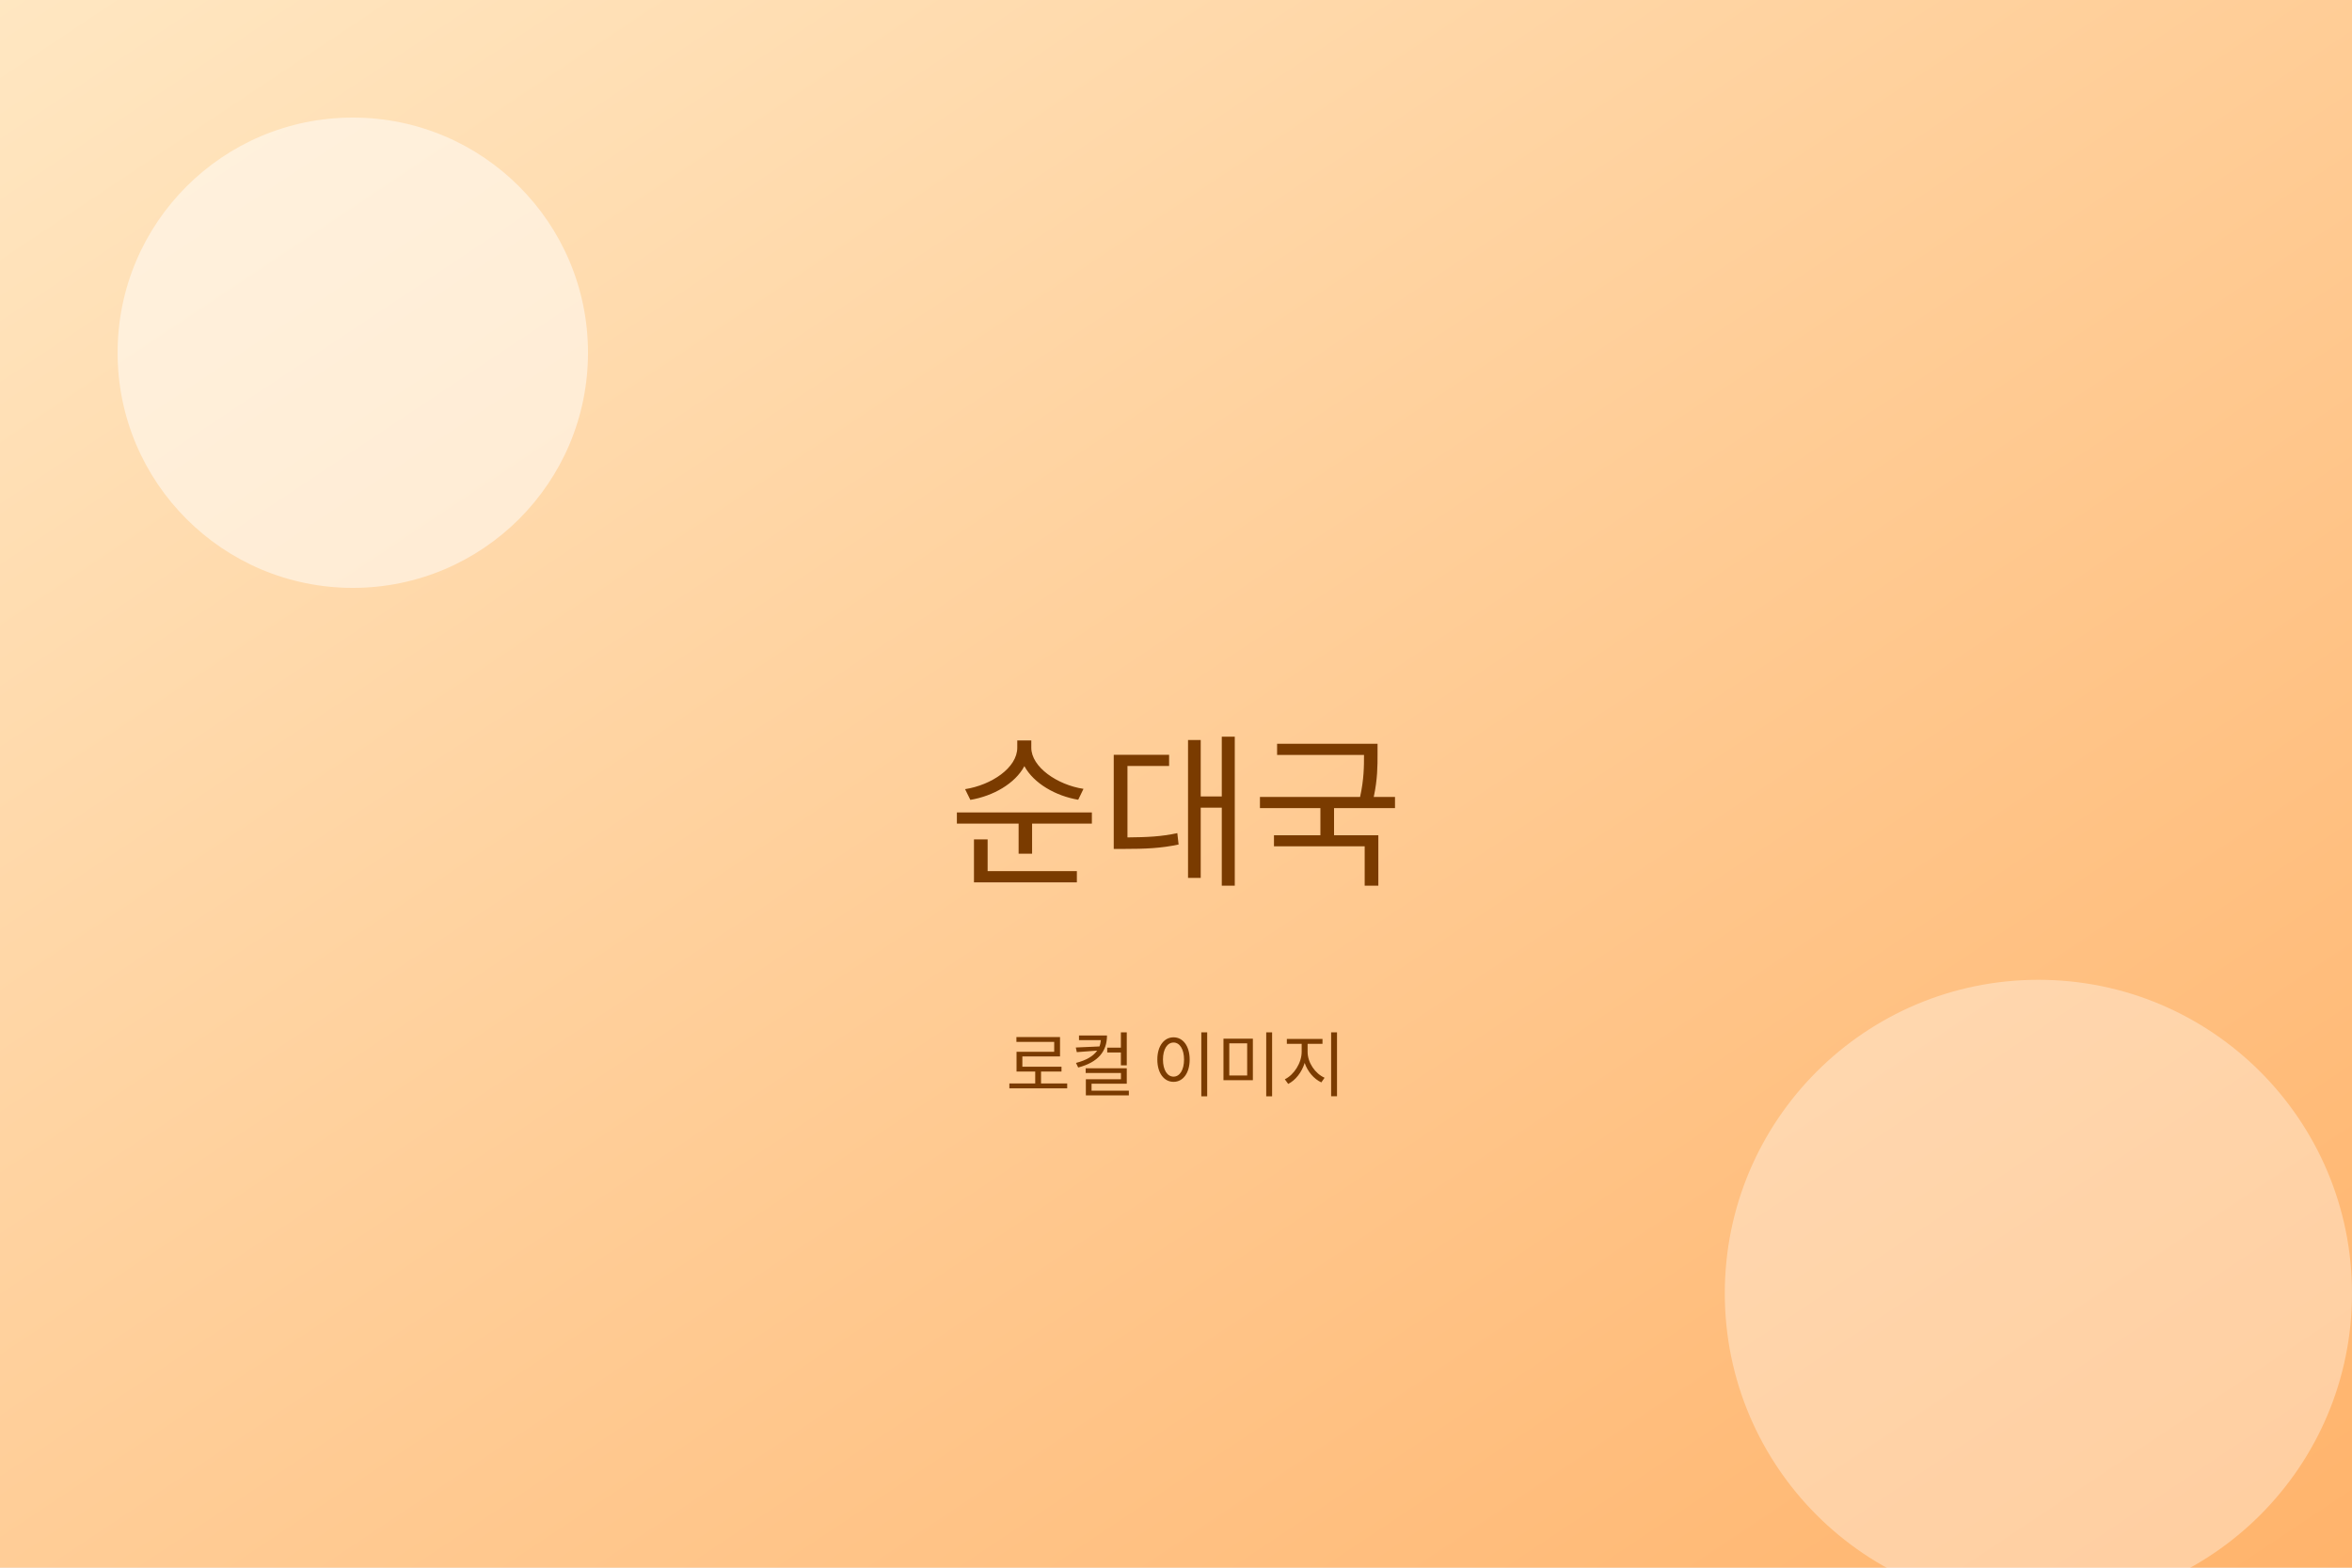
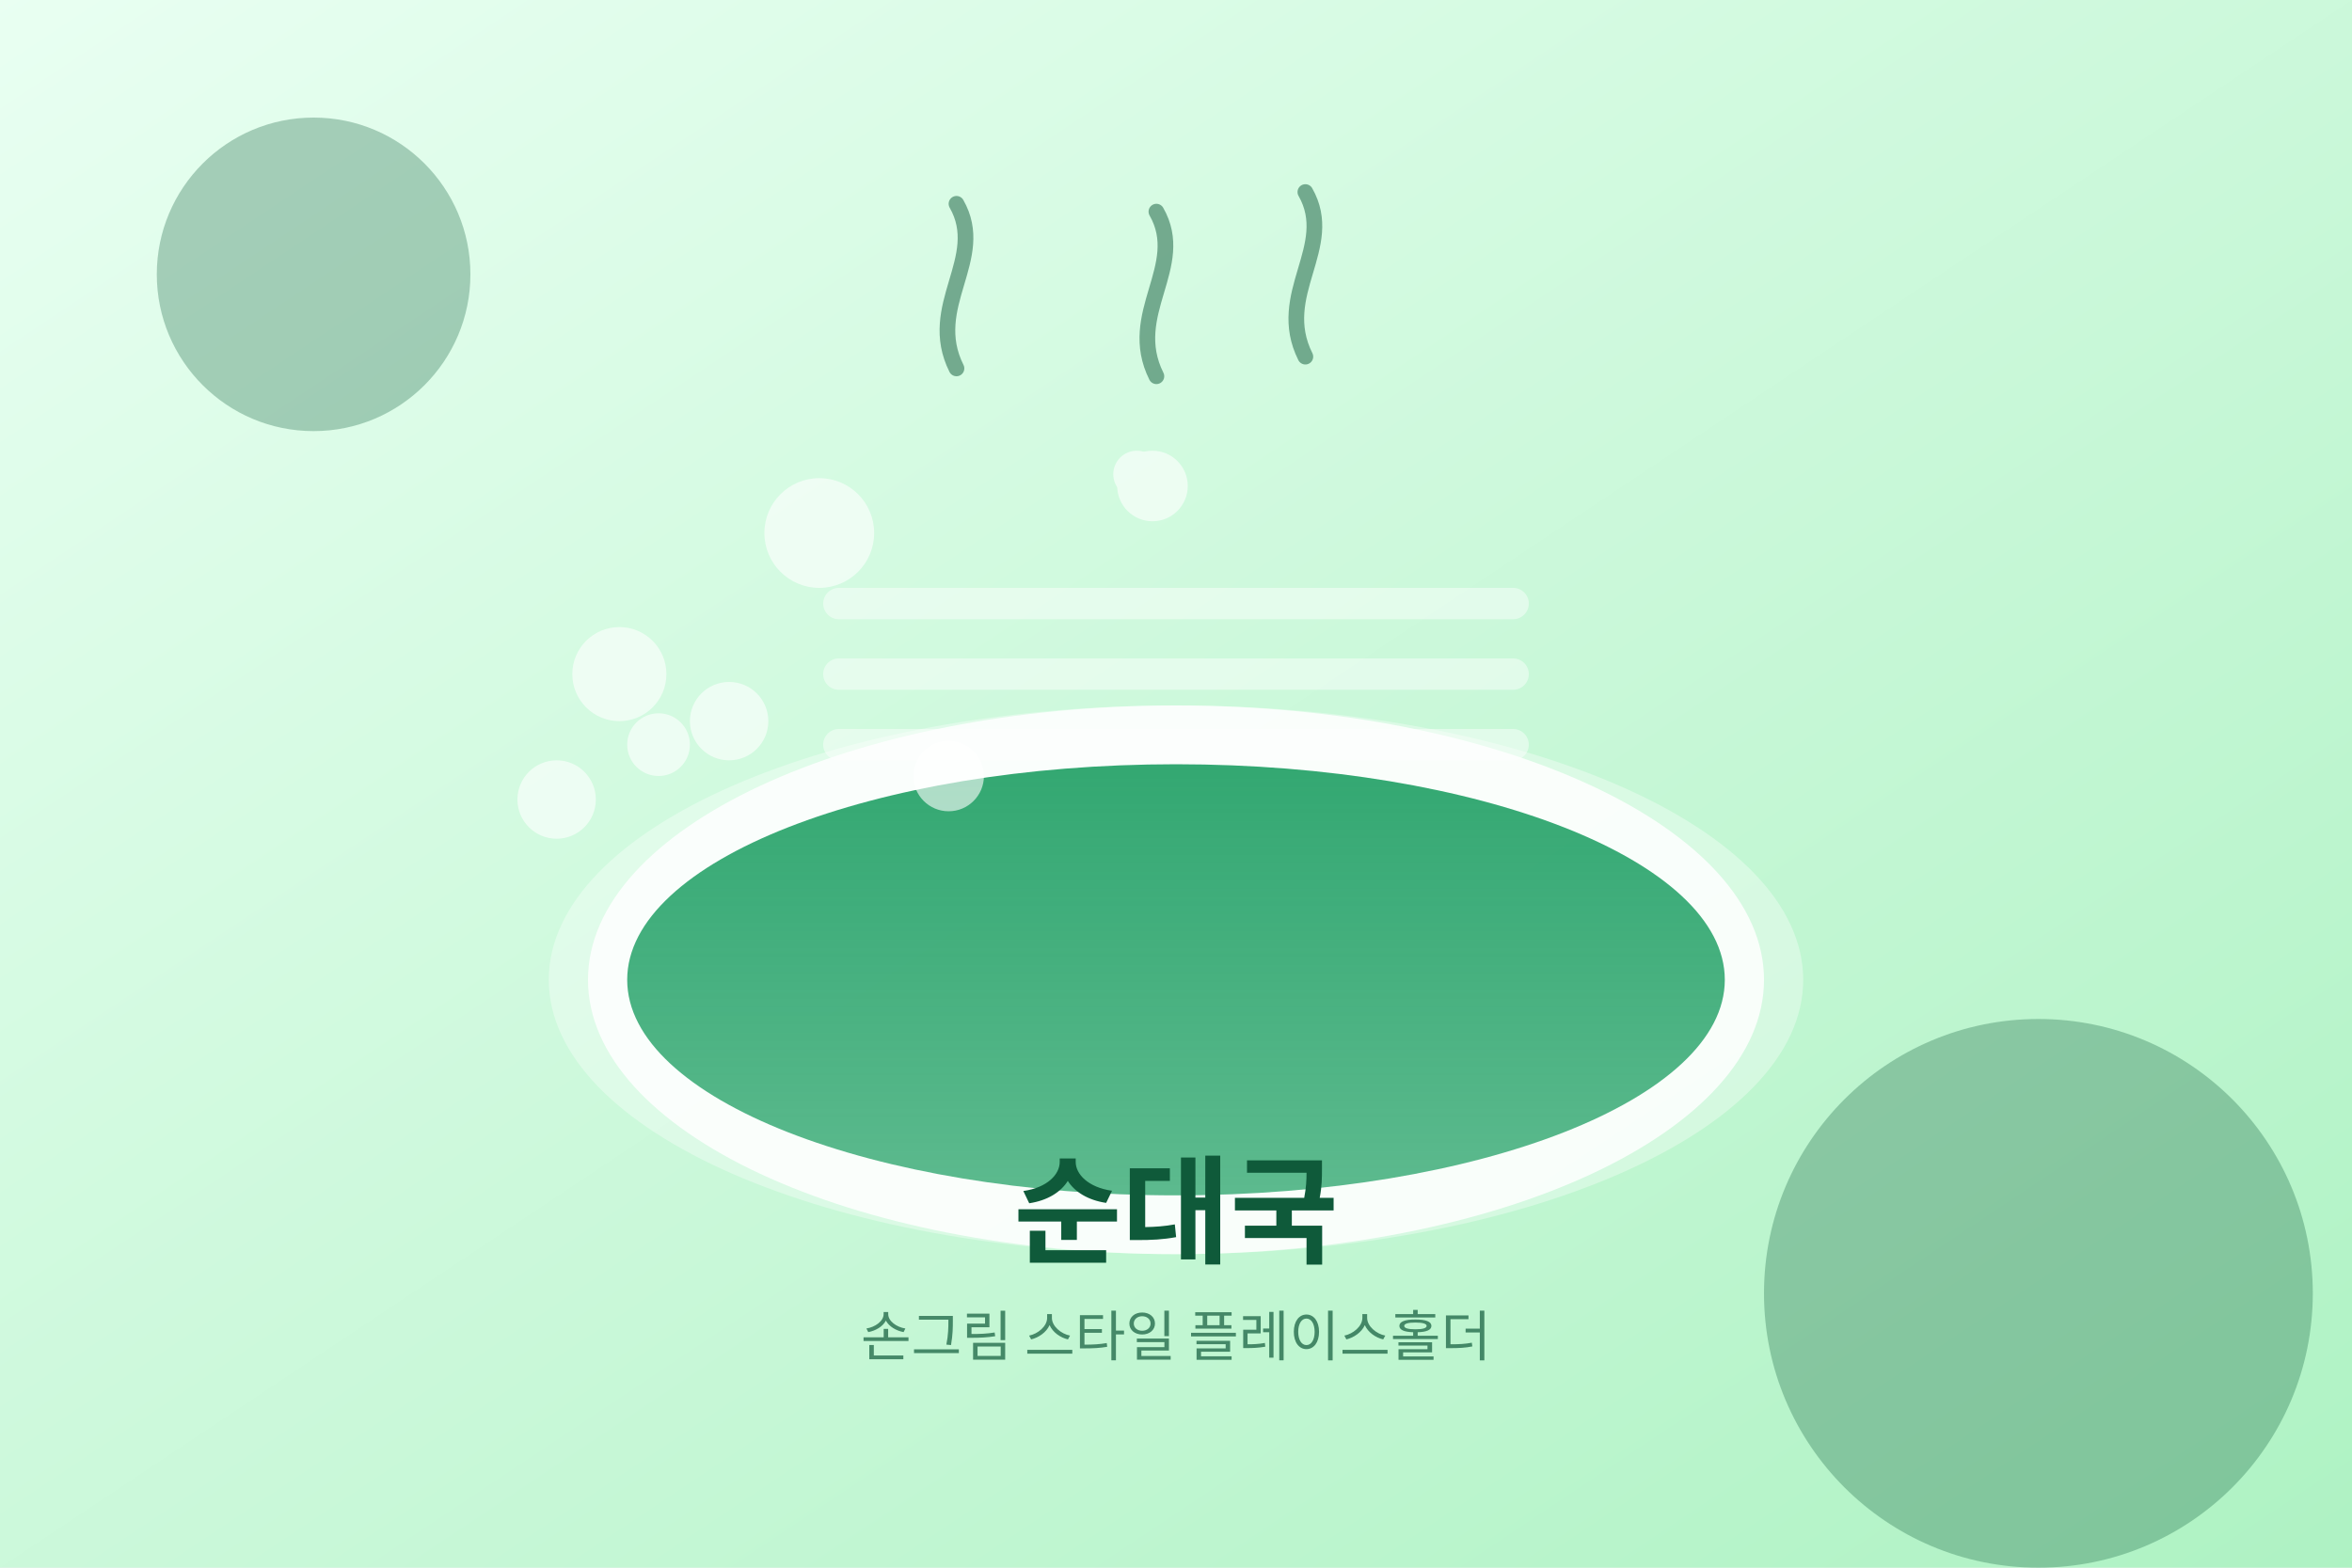
<svg xmlns="http://www.w3.org/2000/svg" width="600" height="400" viewBox="0 0 600 400">
  <defs>
    <linearGradient id="bg" x1="0" y1="0" x2="1" y2="1">
-       <stop offset="0%" stop-color="#ffe7c2" />
-       <stop offset="100%" stop-color="#ffb36b" />
+       <stop offset="0%" stop-color="#e9fff2" />
+       <stop offset="100%" stop-color="#aef2c3" />
+     </linearGradient>
+     <linearGradient id="food" x1="0" y1="0" x2="0" y2="1">
+       <stop offset="0%" stop-color="#28a36a" stop-opacity="0.95" />
+       <stop offset="100%" stop-color="#28a36a" stop-opacity="0.75" />
    </linearGradient>
  </defs>
  <rect width="100%" height="100%" fill="url(#bg)" />
-   <circle cx="90" cy="90" r="60" fill="rgba(255,255,255,0.5)" />
-   <circle cx="520" cy="330" r="80" fill="rgba(255,255,255,0.35)" />
-   <text x="50%" y="52%" dominant-baseline="middle" text-anchor="middle" font-size="42" font-family="Pretendard, 'Apple SD Gothic Neo', sans-serif" fill="#7a3b00">순대국</text>
-   <text x="50%" y="68%" dominant-baseline="middle" text-anchor="middle" font-size="18" font-family="Pretendard, 'Apple SD Gothic Neo', sans-serif" fill="#7a3b00">로컬 이미지</text>
+   <g opacity="0.3" fill="#0f5a3a">
+     <circle cx="80" cy="70" r="40" />
+     <circle cx="520" cy="330" r="70" />
+   </g>
+   <g fill="none" stroke="#0f5a3a" stroke-width="4" stroke-linecap="round" opacity="0.5">
+     <path d="M244 94 c -8 -16 8 -28 0 -42" />
+     <path d="M295 96 c -8 -16 8 -28 0 -42" />
+     <path d="M333 91 c -8 -16 8 -28 0 -42" />
+   </g>
+   <ellipse cx="300" cy="250" rx="150" ry="70" fill="#ffffff" opacity="0.85" />
+   <ellipse cx="300" cy="250" rx="160" ry="70" fill="#ffffff" opacity="0.35" />
+   <ellipse cx="300" cy="250" rx="140" ry="55" fill="url(#food)" />
+   <rect x="210" y="150" width="180" height="8" rx="4" fill="#ffffff" opacity="0.45" />
+   <rect x="210" y="168" width="180" height="8" rx="4" fill="#ffffff" opacity="0.45" />
+   <rect x="210" y="186" width="180" height="8" rx="4" fill="#ffffff" opacity="0.45" />
+   <g fill="#ffffff" opacity="0.6">
+     <circle cx="209" cy="136" r="14" />
+     <circle cx="158" cy="172" r="12" />
+     <circle cx="168" cy="190" r="8" />
+     <circle cx="294" cy="124" r="9" />
+     <circle cx="186" cy="184" r="10" />
+     <circle cx="290" cy="121" r="6" />
+     <circle cx="242" cy="198" r="9" />
+     <circle cx="142" cy="204" r="10" />
+   </g>
+   <g font-family="Pretendard, 'Apple SD Gothic Neo', sans-serif" text-anchor="middle">
+     <text x="300" y="320" font-size="30" fill="#0f5a3a" font-weight="700">순대국</text>
+     <text x="300" y="346" font-size="14" fill="#0f5a3a" opacity="0.7">손그림 스타일 플레이스홀더</text>
+   </g>
</svg>
